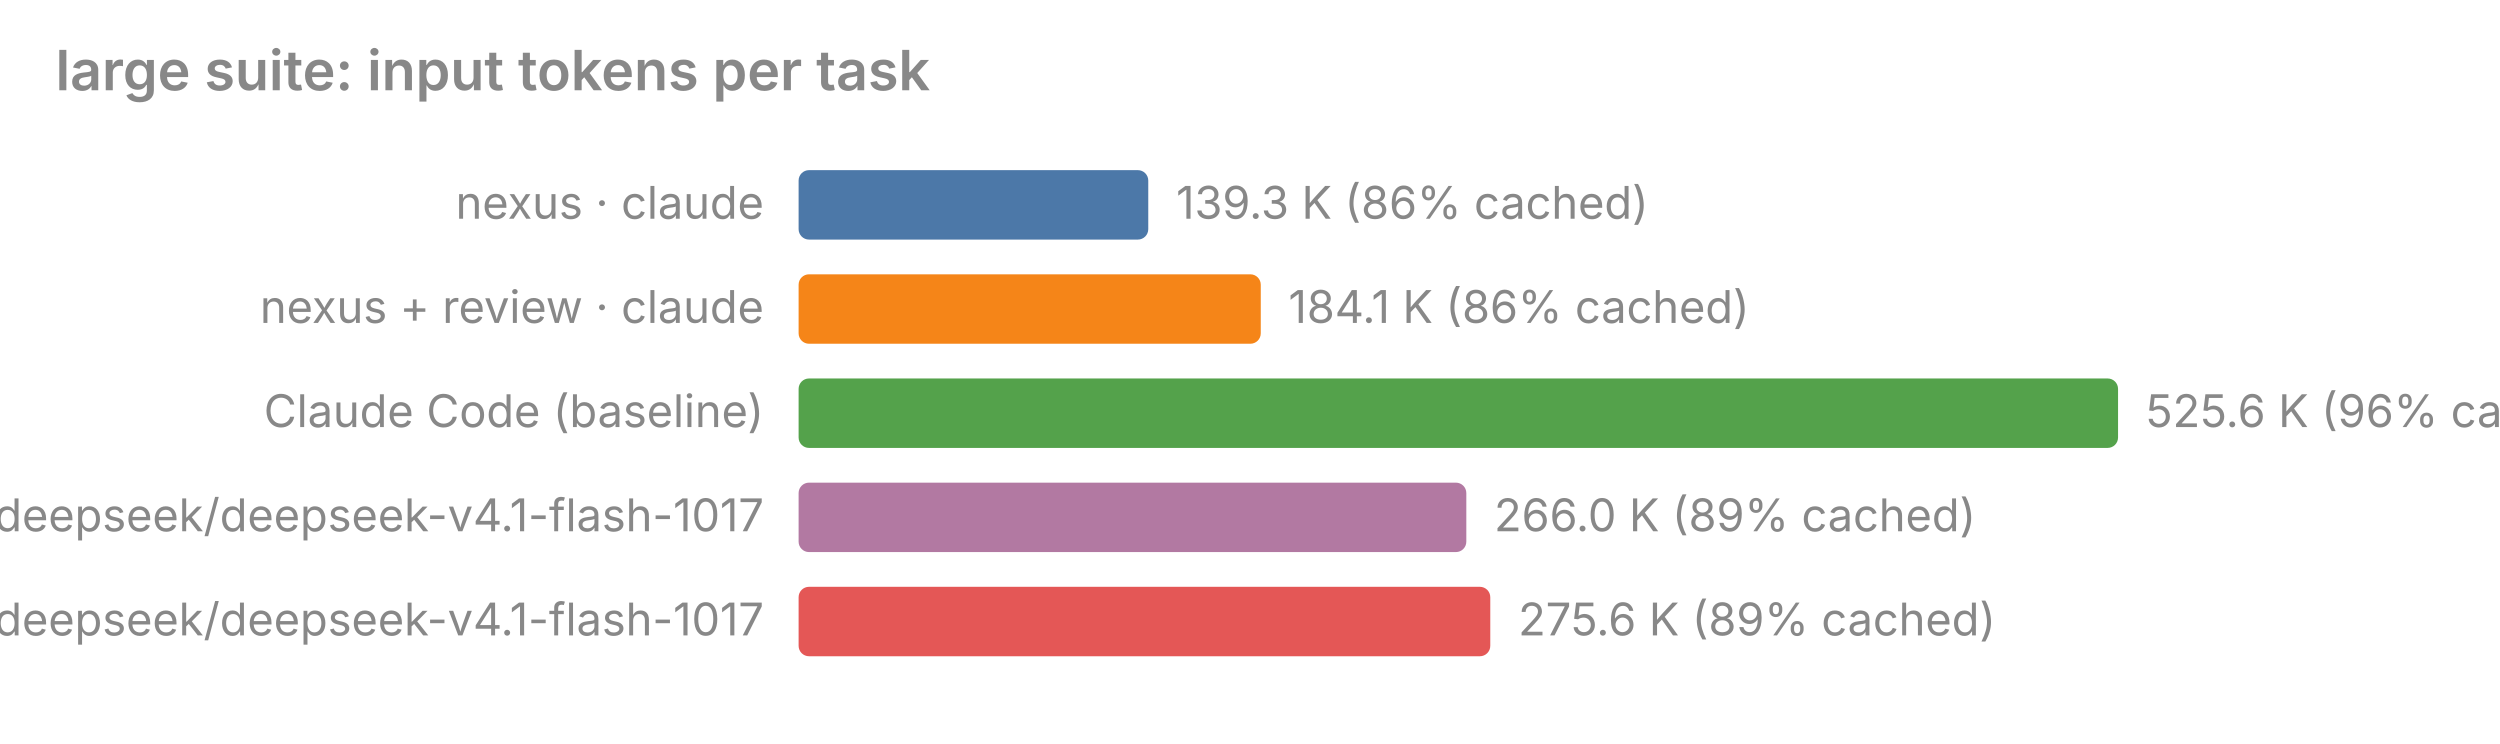
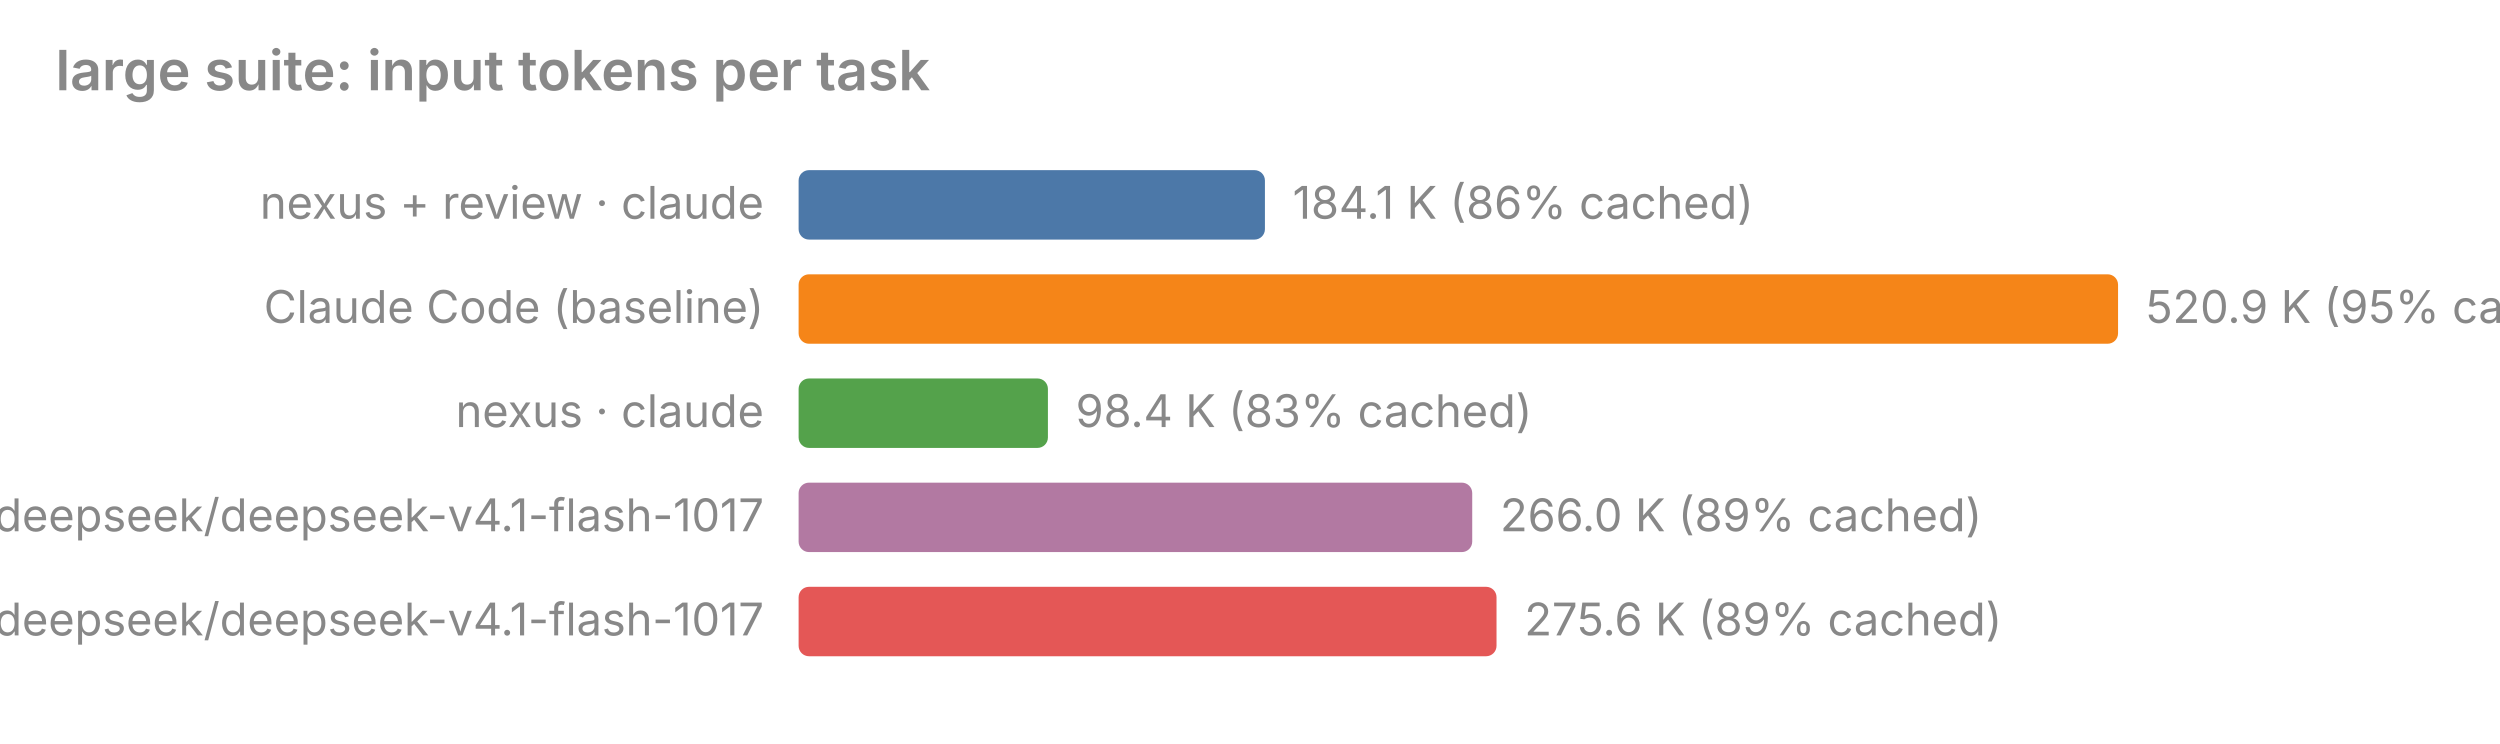
<svg xmlns="http://www.w3.org/2000/svg" width="720" height="214" viewBox="0 0 720 214" font-family="system-ui, -apple-system, Segoe UI, sans-serif">
  <text x="16" y="26" font-size="16" font-weight="600" fill="#888">large suite: input tokens per task</text>
-   <text x="220" y="63" text-anchor="end" font-size="13" fill="#888">nexus · claude</text>
-   <rect x="230" y="49" width="100.7" height="20" rx="3" fill="#4C78A8" />
-   <text x="338.73" y="63" font-size="13" fill="#888">139.3 K (86% cached)</text>
-   <text x="220" y="93" text-anchor="end" font-size="13" fill="#888">nexus + review · claude</text>
-   <rect x="230" y="79" width="133.1" height="20" rx="3" fill="#F58518" />
-   <text x="371.077" y="93" font-size="13" fill="#888">184.1 K (86% cached)</text>
-   <text x="220" y="123" text-anchor="end" font-size="13" fill="#888">Claude Code (baseline)</text>
-   <rect x="230" y="109" width="380.0" height="20" rx="3" fill="#54A24B" />
-   <text x="618" y="123" font-size="13" fill="#888">525.6 K (96% cached)</text>
+   <text x="220" y="63" text-anchor="end" font-size="13" fill="#888">nexus + review · claude</text>
+   <rect x="230" y="49" width="134.3" height="20" rx="3" fill="#4C78A8" />
+   <text x="372.278" y="63" font-size="13" fill="#888">184.1 K (86% cached)</text>
+   <text x="220" y="93" text-anchor="end" font-size="13" fill="#888">Claude Code (baseline)</text>
+   <rect x="230" y="79" width="380.0" height="20" rx="3" fill="#F58518" />
+   <text x="618" y="93" font-size="13" fill="#888">520.9 K (95% cached)</text>
+   <text x="220" y="123" text-anchor="end" font-size="13" fill="#888">nexus · claude</text>
+   <rect x="230" y="109" width="71.8" height="20" rx="3" fill="#54A24B" />
+   <text x="309.776" y="123" font-size="13" fill="#888">98.4 K (83% cached)</text>
  <text x="220" y="153" text-anchor="end" font-size="13" fill="#888">nexus + review · deepseek/deepseek-v4.1-flash-1017</text>
-   <rect x="230" y="139" width="192.3" height="20" rx="3" fill="#B279A2" />
-   <text x="430.285" y="153" font-size="13" fill="#888">266.0 K (89% cached)</text>
+   <rect x="230" y="139" width="194.0" height="20" rx="3" fill="#B279A2" />
+   <text x="432.02" y="153" font-size="13" fill="#888">266.0 K (89% cached)</text>
  <text x="220" y="183" text-anchor="end" font-size="13" fill="#888">nexus · deepseek/deepseek-v4.1-flash-1017</text>
-   <rect x="230" y="169" width="199.2" height="20" rx="3" fill="#E45756" />
-   <text x="437.233" y="183" font-size="13" fill="#888">275.6 K (89% cached)</text>
+   <rect x="230" y="169" width="201.0" height="20" rx="3" fill="#E45756" />
+   <text x="439.031" y="183" font-size="13" fill="#888">275.6 K (89% cached)</text>
</svg>
